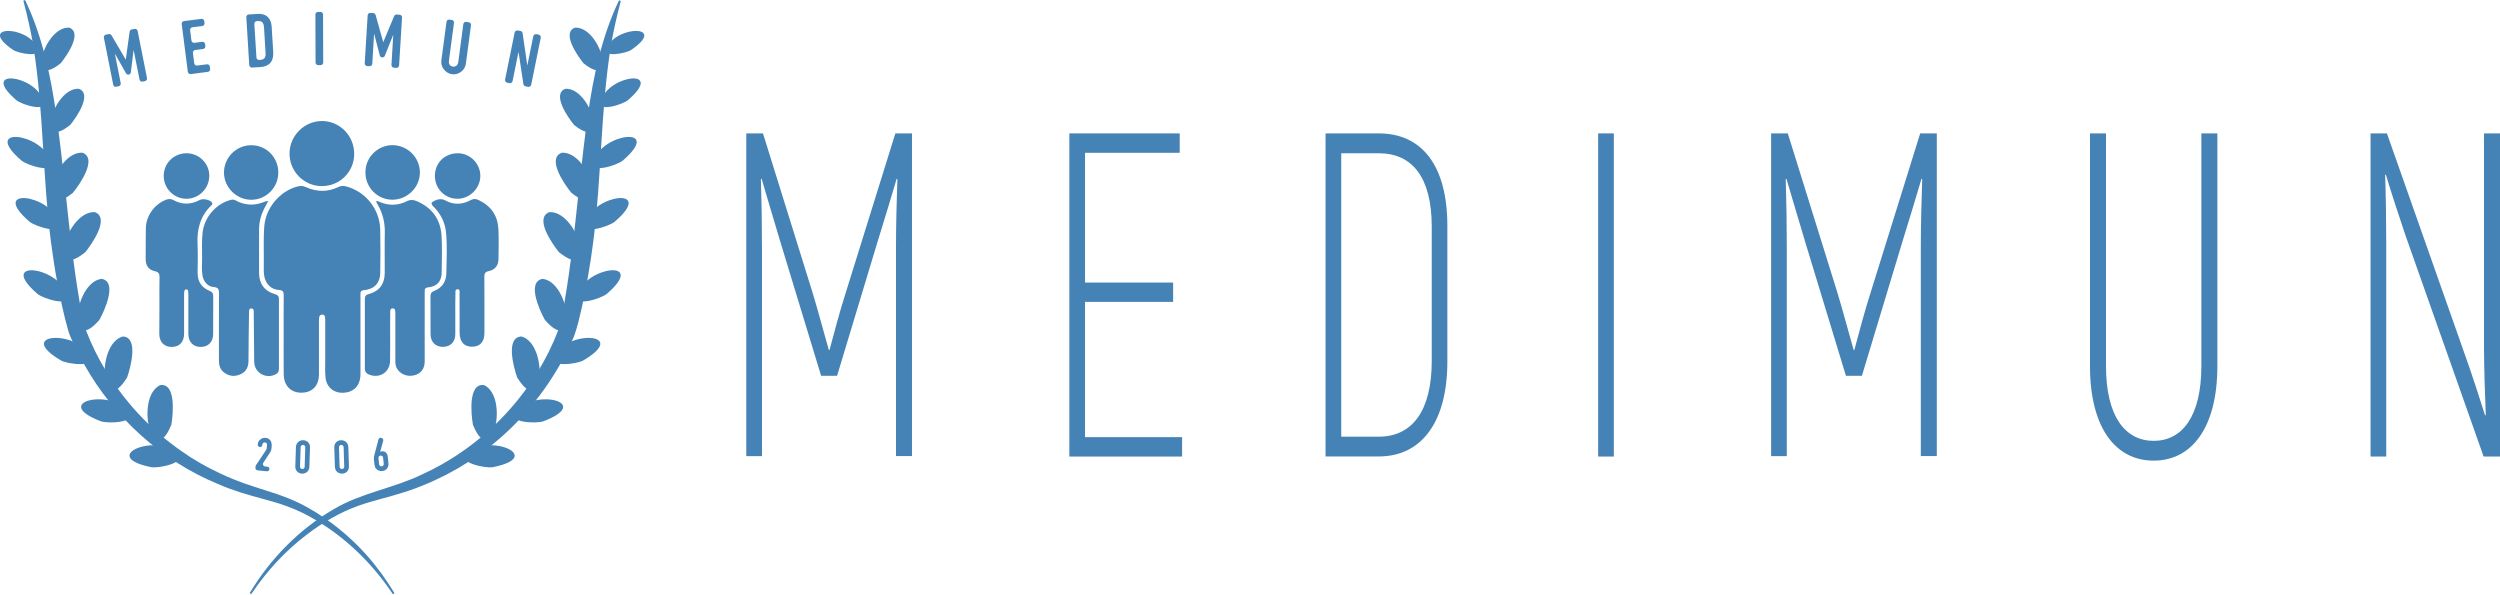
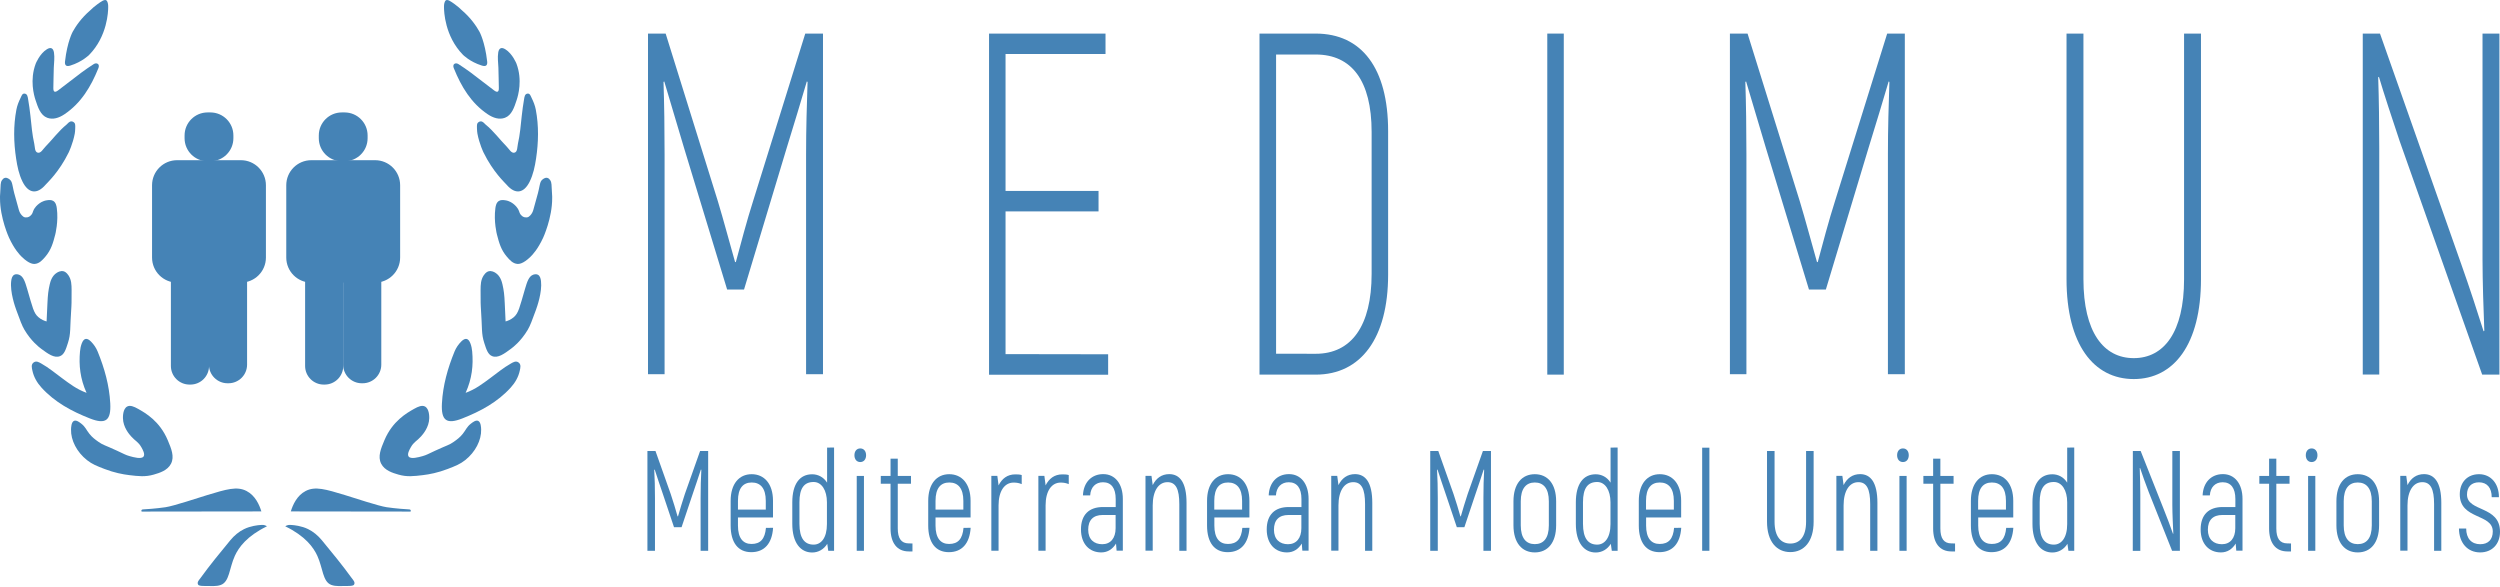
- <svg xmlns="http://www.w3.org/2000/svg" id="Layer_1" viewBox="0 0 3234.7 768.9">
+ <svg xmlns="http://www.w3.org/2000/svg" id="Layer_1" data-name="Layer 1" viewBox="0 0 6914.23 1620.94">
  <g>
    <g>
-       <path d="M146.5,109.7l-12.1-60.9c-.4-1.8,.8-3.6,2.7-4l3.6-.7c1.4-.3,2.9,.4,3.6,1.6l18.3,31.2h.2l4.9-35.9c.2-1.4,1.3-2.6,2.7-2.9l3.7-.7c1.8-.4,3.6,.8,4,2.7l12.1,60.9c.4,1.8-.8,3.6-2.7,4l-3,.6c-1.8,.4-3.6-.8-4-2.7l-7.5-37.8h-.2l-3.5,28.5c-.2,1.5-1.3,2.6-2.7,2.9h0c-1.4,.3-2.9-.4-3.6-1.7l-14.1-25h-.2l7.5,37.8c.4,1.8-.8,3.6-2.7,4l-3,.6c-1.8,.6-3.6-.6-4-2.5Z" style="fill:#4583b6;" />
-       <path d="M243,92.7l-7.9-61.6c-.2-1.9,1.1-3.6,3-3.8l22.4-2.9c1.9-.2,3.6,1.1,3.8,3l.3,2.5c.2,1.9-1.1,3.6-3,3.8l-12.6,1.6c-1.9,.2-3.2,1.9-3,3.8l1.7,13.3c.2,1.9,1.9,3.2,3.8,3l10.1-1.3c1.9-.2,3.6,1.1,3.8,3l.3,2.5c.2,1.9-1.1,3.6-3,3.8l-10.1,1.3c-1.9,.2-3.2,1.9-3,3.8l1.7,13.3c.2,1.9,1.9,3.2,3.8,3l12.6-1.6c1.9-.2,3.6,1.1,3.8,3l.4,3c.2,1.9-1.1,3.6-3,3.8l-22.4,2.9c-1.6,0-3.3-1.3-3.5-3.2Z" style="fill:#4583b6;" />
-       <path d="M322.5,84.3l-3.8-62c-.1-1.9,1.3-3.5,3.2-3.6l11.2-.7c5.7-.4,10.1,.9,13.2,3.8s4.9,7.2,5.2,12.9l2,32.2c.4,6.4-.9,11.3-3.8,14.5-2.9,3.3-7.3,5.1-13.2,5.4l-10.3,.6c-1.9,.2-3.6-1.3-3.7-3.1Zm6.6-53.4l2.7,43.5c.1,1.9,1.7,3.3,3.6,3.2l1.1-.1c2.8-.2,4.7-1,5.8-2.4,1.1-1.5,1.5-3.7,1.3-6.6l-2-33.2c-.2-2.7-.8-4.8-2-6.2s-3.2-2-6.1-1.9l-1.1,.1c-2,.1-3.4,1.7-3.3,3.6Z" style="fill:#4583b6;" />
-       <path d="M408.3,80.9l-.2-62.1c0-1.9,1.5-3.4,3.4-3.4h3.1c1.9,0,3.4,1.5,3.4,3.4l.2,62.1c0,1.9-1.5,3.4-3.4,3.4h-3.1c-1.9,0-3.4-1.5-3.4-3.4Z" style="fill:#4583b6;" />
-       <path d="M471.9,81.9l3.8-62c.1-1.9,1.7-3.3,3.6-3.2l3.6,.2c1.4,.1,2.7,1.1,3.1,2.5l9.8,34.9h.2l13.9-33.4c.6-1.3,1.9-2.2,3.4-2.1l3.7,.2c1.9,.1,3.3,1.7,3.2,3.6l-3.8,62c-.1,1.9-1.7,3.3-3.6,3.2l-3.1-.2c-1.9-.1-3.3-1.7-3.2-3.6l2.3-38.5h-.2l-10.7,26.7c-.5,1.4-1.9,2.2-3.4,2.1h0c-1.5-.1-2.7-1.1-3.1-2.5l-7.2-27.8h-.2l-2.3,38.5c-.1,1.9-1.7,3.3-3.6,3.2l-3.1-.2c-1.8-.1-3.2-1.8-3.1-3.6Z" style="fill:#4583b6;" />
-       <path d="M606.5,28.8c1.9,.2,3.2,2,2.9,3.8l-6.6,49.6c-.3,2.2-1,4.3-2,6-1.1,1.8-2.4,3.3-4.1,4.6s-3.5,2.2-5.6,2.8-4.1,.7-6.3,.4-4.2-1-5.9-2.1c-1.8-1.1-3.3-2.5-4.6-4.1-1.3-1.7-2.2-3.5-2.8-5.5s-.7-4.1-.4-6.4l6.6-49.6c.2-1.9,2-3.2,3.8-2.9l3,.4c1.9,.2,3.2,2,2.9,3.8l-6.5,48.7c-.3,2.4,0,4.3,1,5.6s2.4,2.1,4.1,2.3,3.2-.2,4.6-1.2c1.3-1,2.1-2.7,2.4-5.1l6.5-48.7c.2-1.9,2-3.2,3.8-2.9l3.2,.5Z" style="fill:#4583b6;" />
-       <path d="M653.5,103l12.4-60.9c.4-1.8,2.2-3,4-2.7l3.6,.7c1.4,.3,2.5,1.4,2.7,2.9l6,41.3h.2l7.6-37.4c.4-1.8,2.2-3,4-2.7l3,.6c1.8,.4,3,2.2,2.7,4l-12.4,60.9c-.4,1.8-2.2,3-4,2.7l-3.4-.7c-1.4-.3-2.5-1.4-2.7-2.8l-6.2-41.3h-.2l-7.6,37.3c-.4,1.8-2.2,3-4,2.7l-3-.6c-1.9-.4-3-2.2-2.7-4Z" style="fill:#4583b6;" />
+       <path d="M240.45,1272.43c-27.75-21.99-44.83-54.79-43.99-84.58,.15-5.31,.59-20.73,8.52-23.98,6.52-2.67,15.1,4.1,20.19,8.11,11.27,8.88,13.12,16.64,22.24,28.02,7.94,9.9,15.7,15.44,24.37,21.64,13.25,9.47,17.37,8.93,51.62,24.77,20.62,9.53,23.99,11.98,35.14,15.11,11.29,3.17,32.68,9.19,38.56,.97,4.64-6.49-2.44-19.03-6.02-25.38-8.72-15.45-16.59-16.88-28.52-30.3-4.81-5.41-22.11-24.87-22.54-50.33-.06-3.79-.44-25.94,11.99-32.29,7.97-4.07,18.13-.07,29.95,6.6,20.53,11.59,59.69,33.7,82.05,86.81,9.78,23.23,19.03,45.19,8.93,64.9-9.72,18.98-32.07,25.51-47.53,30.03-23.43,6.85-42.39,4.58-68.01,1.51-17.63-2.11-41.46-6.63-68.36-17.01-21.49-8.3-34.22-13.21-48.6-24.6Z" style="fill: #4583b6;" />
+       <path d="M197.5,846.88c-4.53,64.63-1.06,74.75-9.69,101.79-6.1,19.09-10.41,31.72-21.76,36.3-15.91,6.42-33.54-6.63-52.17-20.41-6.61-4.89-27.81-21.37-46.3-52.52-6.75-11.38-12.01-25.8-22.54-54.65-2.97-8.14-17.73-49.43-14.09-80.09,.83-6.98,2.7-14.18,8.29-17.27,5.52-3.06,12.14-.72,13.69-.12,11.75,4.55,16.42,19.36,22.28,39.32,15.27,52.07,17.68,66.04,30.58,77.57,8.26,7.38,17.32,10.65,23.08,12.22,1.14-24.15,1.91-41.32,2.28-49.52,1.09-24.47,2.52-36.21,6.32-52.76,1.6-6.94,5.74-23.89,19.82-32.43,2.68-1.63,10.3-6.25,18.77-3.95,1.94,.52,7.56,2.4,13.45,11.41,7.99,12.21,8.4,25.19,8.52,40.35,.26,33.41-.53,44.78-.53,44.78Z" style="fill: #4583b6;" />
+       <path d="M239.41,1086.5c-17.69-39.08-21.65-76.24-18.16-114.41,.68-7.44,2.16-15.06,4.78-22.03,5.74-15.28,14.37-16.85,25.88-5.16,7.81,7.93,14.03,17.19,18.22,27.44,18.8,45.98,32.18,93.41,34.82,143.25,2.53,47.61-12.66,58.92-56.44,41.68-50.08-19.72-97.09-44.78-133.89-85.44-12.24-13.52-21.32-29.12-25.08-47.15-1.61-7.71-4.26-16.89,3.87-22.48,7.28-5.01,14.66-.25,21.14,3.4,20.32,11.43,38.2,26.38,56.89,40.17,20.34,15.02,40.37,30.65,67.96,40.72Z" style="fill: #4583b6;" />
+       <path d="M206.82,369.33c-5.41,28.99-17.05,52.65-17.05,52.65-26.56,53.97-58.01,82.29-63.82,89.02-23.73,27.47-47.53,24.05-63.75-8.77-9.85-19.94-14.3-41.73-17.6-63.59-6.82-45.1-7.8-90.22,.71-135.28,2.18-11.55,6.49-22.29,11.67-32.71,2.51-5.05,4.29-12.53,11.14-11.79,7.59,.82,8.52,8.88,9.54,14.9,2.62,15.45,4.87,31,6.51,46.58,2.75,26,4.89,52.08,10.67,77.64,1.98,8.75,.69,22.04,9.5,24.26,8.61,2.17,14.61-9.74,20.98-16.23,19.93-20.3,36.74-43.64,58.98-61.66,2.47-2,7.19-9.02,13.67-8.67,4.61,.25,7.68,3.87,7.89,4.13,1.78,2.17,2.65,5,2.17,15.54-.3,6.56-.45,9.83-1.23,13.97Z" style="fill: #4583b6;" />
+       <path d="M.03,548.31c.02-4.38-.28-3.84,.62-16.1,1.48-20.23,.09-27.22,5.08-34.16,1.38-1.92,3.84-5.25,7.97-6.17,6.08-1.36,11.76,3.45,13.64,5.04,8.13,6.89,5.7,16.53,15.05,48.12,3.45,11.67,6.49,23.47,9.71,35.22,1.61,5.86,4.28,11.02,8.29,15.22,.05,.05,.11,.12,.19,.2,2.09,2.15,4.19,3.68,5.04,4.21,2.74,1.67,7.1,1.79,10.42,1.08,5.92-1.26,9.37-5.32,10.78-7.02,3.08-3.73,3.64-6.83,5.03-10.43,4.12-10.67,12.21-17.11,15.36-19.62,2.69-2.14,10.63-8.31,22.45-9.96,5.46-.76,12.18-1.7,17.86,1.9,7.07,4.49,8.75,13.63,9.59,19.83,5,36.9-4.22,72.6-4.22,72.6-5.97,23.12-11.25,42.7-27.65,61.84-7.82,9.13-16.49,18.96-29.31,19.84-3.1,.21-14.98,.54-35.47-19.35-6.51-6.31-20.79-21.36-35.61-53.48,0,0-25.02-54.24-24.81-108.81Z" style="fill: #4583b6;" />
+       <path d="M98.73,176.15s10.75-27.47,30.97-39.94c10.92-6.73,17.67-3.06,19.58,9.26,2.15,13.89,.08,27.79-.52,41.71-.79,18.55-.6,37.15-1.21,55.71-.38,11.69,4.18,13.86,13.08,7.15,21.78-16.42,43.2-33.33,65.03-49.69,10.66-7.99,21.82-15.35,32.96-22.67,3.39-2.23,7.91-3.7,11.56-1.2,4.73,3.23,3.38,8.49,1.67,12.72-20.4,50.31-47.51,95.99-93.75,126.93-15.11,10.11-31.81,15.44-47.39,9.63-18.71-6.97-25.76-28.56-32.64-49.63-4-12.26-16.24-54.65,.66-99.97Z" style="fill: #4583b6;" />
+       <path d="M299.2,21.3c-.09,9.34-1.77,78.68-52.61,130.46,0,0-18.87,19.22-51.92,29.53-4.08,1.27-9.2,2.3-12.3-.31-3.36-2.82-2.84-8.6-2.53-11.32,6.2-54.72,21.17-81.72,21.17-81.72,8.33-15.02,23.42-37.93,49.38-60.13,4.12-4.08,10.54-9.98,19.14-16.17,10.92-7.86,19.34-13.79,24.22-10.87,4.44,2.66,5.37,12.22,5.43,15.38,.02,1.18,.04,2.98,.02,5.16Z" style="fill: #4583b6;" />
+       <path d="M457.44,1402.85c22.72-3.25,90.77-26.07,114.98-33.4,53.93-16.32,82.85-25.24,109.32-11.56,24.29,12.55,35.64,38.45,41.14,56.55-110.4,.14-220.8,.28-331.2,.43-.46-1.07-1-2.79-.24-4.13,1.11-1.97,4.38-1.96,5.77-2.03,5.7-.28,12.7-.78,21.77-1.52,5.15-.43,11.7-1.04,19.28-1.9,0,0,9.72-1.1,19.19-2.45Z" style="fill: #4583b6;" />
+       <path d="M806.54,1451.97s.61,.04,1.2,.08c5.47,.39,26.09,2.27,44.35,11.27,14.32,7.06,27.05,17.42,38.43,31.25,28.03,34.06,56.08,68.05,81.92,103.81,3.64,5.03,9.69,10.84,7.53,16.86-.57,1.6-1.57,2.76-1.99,3.02-3.85,2.41-12.4,2.34-15.3,2.34-19.85,0-33.41,1.75-46.06-2.78-24.42-8.74-23.27-46.12-38.93-80.48-10.73-23.55-33.59-54.96-88.65-81.67,.31-.31,.66-.56,1.04-.82,0,0,.61-.43,1.29-.81,2.96-1.63,7.13-2.13,7.13-2.13,2.39-.29,4.37-.17,8.04,.05Z" style="fill: #4583b6;" />
+       <path d="M1286.73,1272.43c27.75-21.99,44.83-54.79,43.99-84.58-.15-5.31-.59-20.73-8.52-23.98-6.52-2.67-15.1,4.1-20.19,8.11-11.27,8.88-13.12,16.64-22.24,28.02-7.94,9.9-15.7,15.44-24.37,21.64-13.25,9.47-17.37,8.93-51.62,24.77-20.62,9.53-23.99,11.98-35.14,15.11-11.29,3.17-32.68,9.19-38.56,.97-4.64-6.49,2.44-19.03,6.02-25.38,8.72-15.45,16.59-16.88,28.52-30.3,4.81-5.41,22.11-24.87,22.54-50.33,.06-3.79,.44-25.94-11.99-32.29-7.97-4.07-18.13-.07-29.95,6.6-20.53,11.59-59.69,33.7-82.05,86.81-9.78,23.23-19.03,45.19-8.93,64.9,9.72,18.98,32.07,25.51,47.53,30.03,23.43,6.85,42.39,4.58,68.01,1.51,17.63-2.11,41.46-6.63,68.36-17.01,21.49-8.3,34.22-13.21,48.6-24.6Z" style="fill: #4583b6;" />
+       <path d="M1329.68,846.88c4.53,64.63,1.06,74.75,9.69,101.79,6.1,19.09,10.41,31.72,21.76,36.3,15.91,6.42,33.54-6.63,52.17-20.41,6.61-4.89,27.81-21.37,46.3-52.52,6.75-11.38,12.01-25.8,22.54-54.65,2.97-8.14,17.73-49.43,14.09-80.09-.83-6.98-2.7-14.18-8.29-17.27-5.52-3.06-12.14-.72-13.69-.12-11.75,4.55-16.42,19.36-22.28,39.32-15.27,52.07-17.68,66.04-30.58,77.57-8.26,7.38-17.32,10.65-23.08,12.22-1.14-24.15-1.91-41.32-2.28-49.52-1.09-24.47-2.52-36.21-6.32-52.76-1.6-6.94-5.74-23.89-19.82-32.43-2.68-1.63-10.3-6.25-18.77-3.95-1.94,.52-7.56,2.4-13.45,11.41-7.99,12.21-8.4,25.19-8.52,40.35-.26,33.41,.53,44.78,.53,44.78Z" style="fill: #4583b6;" />
+       <path d="M1287.77,1086.5c17.69-39.08,21.65-76.24,18.16-114.41-.68-7.44-2.16-15.06-4.78-22.03-5.74-15.28-14.37-16.85-25.88-5.16-7.81,7.93-14.03,17.19-18.22,27.44-18.8,45.98-32.18,93.41-34.82,143.25-2.53,47.61,12.66,58.92,56.44,41.68,50.08-19.72,97.09-44.78,133.89-85.44,12.24-13.52,21.32-29.12,25.08-47.15,1.61-7.71,4.26-16.89-3.87-22.48-7.28-5.01-14.66-.25-21.14,3.4-20.32,11.43-38.2,26.38-56.89,40.17-20.34,15.02-40.37,30.65-67.96,40.72Z" style="fill: #4583b6;" />
+       <path d="M1320.36,369.33c5.41,28.99,17.05,52.65,17.05,52.65,26.56,53.97,58.01,82.29,63.82,89.02,23.73,27.47,47.53,24.05,63.75-8.77,9.85-19.94,14.3-41.73,17.6-63.59,6.82-45.1,7.8-90.22-.71-135.28-2.18-11.55-6.49-22.29-11.67-32.71-2.51-5.05-4.29-12.53-11.14-11.79-7.59,.82-8.52,8.88-9.54,14.9-2.62,15.45-4.87,31-6.51,46.58-2.75,26-4.89,52.08-10.67,77.64-1.98,8.75-.69,22.04-9.5,24.26-8.61,2.17-14.61-9.74-20.98-16.23-19.93-20.3-36.74-43.64-58.98-61.66-2.47-2-7.19-9.02-13.67-8.67-4.61,.25-7.68,3.87-7.89,4.13-1.78,2.17-2.65,5-2.17,15.54,.3,6.56,.45,9.83,1.23,13.97Z" style="fill: #4583b6;" />
+       <path d="M1527.15,548.31c-.02-4.38,.28-3.84-.62-16.1-1.48-20.23-.09-27.22-5.08-34.16-1.38-1.92-3.84-5.25-7.97-6.17-6.08-1.36-11.76,3.45-13.64,5.04-8.13,6.89-5.7,16.53-15.05,48.12-3.45,11.67-6.49,23.47-9.71,35.22-1.61,5.86-4.28,11.02-8.29,15.22-.05,.05-.11,.12-.19,.2-2.09,2.15-4.19,3.68-5.04,4.21-2.74,1.67-7.1,1.79-10.42,1.08-5.92-1.26-9.37-5.32-10.78-7.02-3.08-3.73-3.64-6.83-5.03-10.43-4.12-10.67-12.21-17.11-15.36-19.62-2.69-2.14-10.63-8.31-22.45-9.96-5.46-.76-12.18-1.7-17.86,1.9-7.07,4.49-8.75,13.63-9.59,19.83-5,36.9,4.22,72.6,4.22,72.6,5.97,23.12,11.25,42.7,27.65,61.84,7.82,9.13,16.49,18.96,29.31,19.84,3.1,.21,14.98,.54,35.47-19.35,6.51-6.31,20.79-21.36,35.61-53.48,0,0,25.02-54.24,24.81-108.81Z" style="fill: #4583b6;" />
+       <path d="M1428.45,176.15s-10.75-27.47-30.97-39.94c-10.92-6.73-17.67-3.06-19.58,9.26-2.15,13.89-.08,27.79,.52,41.71,.79,18.55,.6,37.15,1.21,55.71,.38,11.69-4.18,13.86-13.08,7.15-21.78-16.42-43.2-33.33-65.03-49.69-10.66-7.99-21.82-15.35-32.96-22.67-3.39-2.23-7.91-3.7-11.56-1.2-4.73,3.23-3.38,8.49-1.67,12.72,20.4,50.31,47.51,95.99,93.75,126.93,15.11,10.11,31.81,15.44,47.39,9.63,18.71-6.97,25.76-28.56,32.64-49.63,4-12.26,16.24-54.65-.66-99.97Z" style="fill: #4583b6;" />
+       <path d="M1227.98,21.3c.09,9.34,1.77,78.68,52.61,130.46,0,0,18.87,19.22,51.92,29.53,4.08,1.27,9.2,2.3,12.3-.31,3.36-2.82,2.84-8.6,2.53-11.32-6.2-54.72-21.17-81.72-21.17-81.72-8.33-15.02-23.42-37.93-49.38-60.13-4.12-4.08-10.54-9.98-19.14-16.17-10.92-7.86-19.34-13.79-24.22-10.87-4.44,2.66-5.37,12.22-5.43,15.38-.02,1.18-.04,2.98-.02,5.16Z" style="fill: #4583b6;" />
+       <path d="M1069.74,1402.85c-22.72-3.25-90.77-26.07-114.98-33.4-53.93-16.32-82.85-25.24-109.32-11.56-24.29,12.55-35.64,38.45-41.14,56.55,110.4,.14,220.8,.28,331.2,.43,.46-1.07,1-2.79,.24-4.13-1.11-1.97-4.38-1.96-5.77-2.03-5.7-.28-12.7-.78-21.77-1.52-5.15-.43-11.7-1.04-19.28-1.9,0,0-9.72-1.1-19.19-2.45Z" style="fill: #4583b6;" />
+       <path d="M720.64,1451.97s-.61,.04-1.2,.08c-5.47,.39-26.09,2.27-44.35,11.27-14.32,7.06-27.05,17.42-38.43,31.25-28.03,34.06-56.08,68.05-81.92,103.81-3.64,5.03-9.69,10.84-7.53,16.86,.57,1.6,1.57,2.76,1.99,3.02,3.85,2.41,12.4,2.34,15.3,2.34,19.85,0,33.41,1.75,46.06-2.78,24.42-8.74,23.27-46.12,38.93-80.48,10.73-23.55,33.59-54.96,88.65-81.67-.31-.31-.66-.56-1.04-.82,0,0-.61-.43-1.29-.81-2.96-1.63-7.13-2.13-7.13-2.13-2.39-.29-4.37-.17-8.04,.05Z" style="fill: #4583b6;" />
    </g>
    <g>
-       <path d="M367,433.5c0-17.1-.1-34.3,.1-51.4,0-4.4-.9-6.6-6.1-6.9-9.8-.5-16.9-7.4-18.9-17-.9-4.4-.9-8.9-.8-13.4,.3-17.5-.7-35,.7-52.5,2-23.6,20.3-45.3,43.3-51.1,3.6-.9,6.7-.8,10.2,.8,14.3,6.5,28.6,6.7,42.8-.2,3.2-1.6,6.2-1.5,9.6-.6,25.3,6.7,43.5,29.5,44.1,56.1,.4,18.5,.2,37,0,55.5-.1,13.3-7.6,21.4-21,22.6-5.2,.5-4.6,3.7-4.6,6.9v98.7c0,1.9,.1,3.9-.1,5.8-.8,12.6-9.1,20.8-21.8,21.4-12.5,.6-22-7-23.3-19.6-.8-7.3-.4-14.8-.4-22.2v-50.3c0-1.8,0-3.5-.2-5.3-.2-2.2-1.2-3.8-3.6-3.8s-3.6,1.4-4,3.5c-.3,1.9-.3,3.9-.3,5.8v67.8c0,15-8.5,23.9-22.7,24-13.7,.1-22.8-9.2-22.9-23.9-.2-16.8-.1-33.8-.1-50.7Z" style="fill:#4583b6;" />
-       <path d="M347.2,260c-2.1,4-3.8,6.8-5.3,9.7-4.3,8.7-6.7,17.8-6.7,27.6,0,18.7-.1,37.4,0,56.1,.1,14,7.4,23.6,20.9,27.3,3.5,1,4.8,2.7,4.8,6.1-.1,30.2,0,60.4,0,90.6,0,3-1.1,5.1-3.8,6.7-12.6,7-28-1.6-28.2-16-.3-21.2-.4-42.4-.6-63.7,0-2.4,.3-5.2-3-5.3s-3.1,3-3.1,5.2c-.3,20.8-.6,41.7-.7,62.5,0,7.7-2.6,13.8-9.8,17.2-7.5,3.6-14.7,3.1-21.5-1.8-5.2-3.8-6.9-9.1-6.9-15.3,0-28.8-.1-57.7,.1-86.5,0-5.2-.2-8.6-7-9-7.3-.4-12.9-6.9-14.3-14.3-1.4-7.3-.7-14.8-.6-22.2,.1-11.5-.7-23,.7-34.4,2.4-19.4,16.8-36.3,35.4-41.6,2.3-.7,4.5-1,6.8,.2,12.8,7.2,25.9,7.3,39.3,1.4,.7-.2,1.5-.2,3.5-.5Z" style="fill:#4583b6;" />
-       <path d="M486.9,260.4c1.5-.8,2.6,.2,3.8,.7,12,5.2,24,5.1,35.6-.7,4.6-2.3,8.5-2,12.8-.2,20.3,8.6,31.2,24.1,32.3,46,.7,15.4,.3,30.8,.1,46.2-.1,11.6-6,18.3-17.5,19.4-4.8,.5-4.5,3.1-4.5,6.4v89.4c0,9.5-4.9,15.9-13.5,18-9.3,2.3-18.3-1.4-22.6-9.2-1.7-3-1.9-6.3-1.9-9.6v-62.6c-.1-2.4-.2-5.1-3.3-5.2-3.3-.1-3.3,2.8-3.3,5.1-.1,6-.1,12.1-.1,18.1,0,15,.2,30-.1,45-.3,14.5-13.9,23-27.3,17.4-3.4-1.4-5.3-3.6-5.3-7.5v-90.6c0-3.5,1.5-5.1,4.9-6,13.8-3.7,20.7-12.9,20.8-27.3,.1-17.3-.3-34.7,.1-52,.3-13.5-2.8-25.8-9.7-37.3-.5-.8-1-1.7-1.3-2.6-.3-.1-.1-.5,0-.9Z" style="fill:#4583b6;" />
-       <path d="M206.3,395.1c0-12.1-.2-24.2,.1-36.2,.1-4.7-1.1-6.9-6-8-7.9-1.6-11.9-7.2-11.9-15.1,0-13.4,0-26.9,.2-40.3,.2-16.2,11-31.1,26-37,3.5-1.4,6.5-1.4,9.9,.5,11.3,6.2,22.7,5.7,34-.3,4-2.1,12.7-.3,15.5,3.1,1.4,1.7,.5,2.8-.7,4-14.3,13.7-18.7,30.7-17.8,50,.6,12.4,.2,24.9,.1,37.4-.1,11.2,5.2,19,15.4,23.1,3.8,1.5,4.8,3.7,4.8,7.5-.1,16.2,0,32.3-.1,48.5-.1,10-6.2,16.4-15.7,16.6-9.8,.2-16.3-6.2-16.4-16.5-.1-16.7,0-33.5,0-50.2,0-1.8,0-3.5-.2-5.3-.1-1.2-.7-2.3-2.1-2.4-1.7-.2-2.6,.8-2.9,2.3-.3,1.7-.3,3.5-.3,5.2v49.7c0,10.7-5.9,17-15.6,17.2-10,.2-16.4-6.2-16.5-16.9,.1-12.4,.2-24.6,.2-36.9Z" style="fill:#4583b6;" />
-       <path d="M589.1,406.9c0,8.6,.1,17.1,0,25.7-.1,9.9-6.4,16.2-16,16.2s-15.9-6.3-16-16.2c-.1-16.4,0-32.7-.1-49.1,0-3.5,.9-5.6,4.6-7,10-3.9,15.6-11.6,15.9-22.4,.4-17.5,1.2-35-.3-52.5-1.2-13.6-6.9-25-16.5-34.5-3.4-3.4-3-5.2,1.2-7.2,4.9-2.3,9.3-3.3,14.8-.3,10.4,5.6,21.4,5.2,31.9-.5,3.7-2,6.8-2.1,10.4-.4,16.2,7.5,25,20.2,25.9,37.8,.6,12.8,.2,25.7,.1,38.5-.1,8.5-4.4,14.1-12.7,15.8-4.7,1-5.7,3.3-5.6,7.6,.2,24.1,.1,48.3,.1,72.4,0,11.6-5.7,17.8-16.1,17.8s-16-6.6-16-18.1c0-16.9,0-33.9-.1-50.8,0-2.1,.9-5.5-2.6-5.4-3.3,.1-2.7,3.3-2.7,5.5-.3,9.2-.2,18.2-.2,27.1Z" style="fill:#4583b6;" />
-       <path d="M458.3,199.1c0,23.3-18.7,41.8-42.1,41.7-23-.1-41.7-19.1-41.6-42.3,.1-22.7,18.9-41.7,41.6-41.9,23.2-.2,42.1,18.8,42.1,42.5Z" style="fill:#4583b6;" />
-       <path d="M472.8,222.9c0-19.3,15.7-35,34.9-35.1,19.4,0,35.5,15.8,35.6,35.2,.1,19.2-16,35.3-35.4,35.4-19.5,.1-35.2-15.8-35.1-35.5Z" style="fill:#4583b6;" />
-       <path d="M360.1,223.3c0,19.3-15.6,35-34.7,35.2-19.4,.1-35.5-15.9-35.6-35.2,0-19.5,15.9-35.4,35.3-35.4s35,15.5,35,35.4Z" style="fill:#4583b6;" />
-       <path d="M241.7,198.3c15.9,.1,29.1,13.2,29.1,28.9,0,16.7-13.5,30.2-30,30-16-.2-29.1-13.6-29-29.7,.2-16.5,13.2-29.3,29.9-29.2Z" style="fill:#4583b6;" />
-       <path d="M562.7,227.4c.1-16.8,12.8-29.2,29.8-29.1,16,.1,29.2,13.6,29,29.6-.2,15.9-13.8,29.3-29.6,29.3-16.4,0-29.3-13.2-29.2-29.8Z" style="fill:#4583b6;" />
+       <rect x="420.53" y="443.04" width="314.93" height="338.53" rx="69.27" ry="69.27" style="fill: #4583b6;" />
+       <g>
+         <rect x="577.83" y="721.47" width="105.52" height="338.53" rx="51.52" ry="51.52" style="fill: #4583b6;" />
+         <rect x="472.64" y="725.09" width="105.52" height="338.53" rx="51.52" ry="51.52" style="fill: #4583b6;" />
+       </g>
+       <rect x="510.49" y="310.93" width="135" height="135" rx="63.67" ry="63.67" style="fill: #4583b6;" />
    </g>
    <g>
-       <path d="M330.5,605.2l.2-1.9c0-.5,.2-1,.5-1.4l12.6-18.9c.7-1,1.1-1.8,1.2-2.6,.2-.8,.3-1.7,.4-2.9,.1-.5,.1-1.1,.1-1.6,0-.6,0-1.1-.2-1.6s-.4-.9-.8-1.2-.9-.5-1.7-.6c-.9-.1-1.7,.1-2.3,.6s-.9,1.2-1,2.2v.4c-.2,1.7-1.7,2.9-3.3,2.7h0c-1.7-.2-2.9-1.7-2.7-3.3v-.3c.1-1.3,.5-2.4,1.1-3.5s1.3-2,2.3-2.7c.9-.8,1.9-1.3,3.1-1.7s2.4-.5,3.6-.4c1.6,.2,2.9,.6,4,1.3s1.9,1.6,2.6,2.6c.6,1.1,1,2.2,1.2,3.6,.2,1.3,.2,2.7,.1,4.1-.1,1-.2,1.9-.3,2.6s-.3,1.3-.4,2c-.2,.6-.4,1.2-.8,1.8-.3,.6-.8,1.3-1.4,2.2l-7.9,12.1c-1.3,1.9,0,4.5,2.3,4.7l2.9,.3c1.7,.2,2.9,1.7,2.7,3.3h0c-.2,1.7-1.7,2.9-3.3,2.7l-12-1.2c-1.8-.2-3-1.7-2.8-3.4Z" style="fill:#4583b6;" />
-       <path d="M382.9,578.4c0-1.4,.3-2.7,.9-3.8,.5-1.1,1.2-2,2.1-2.8s1.9-1.3,3-1.7,2.3-.6,3.5-.5c1.2,0,2.3,.3,3.4,.7,1.1,.5,2,1.1,2.8,1.9s1.4,1.8,1.9,2.9,.7,2.4,.6,3.9l-.8,25c0,1.4-.3,2.7-.9,3.8-.5,1.1-1.2,2-2.1,2.8s-1.9,1.3-3,1.7-2.3,.6-3.5,.5c-1.2,0-2.3-.3-3.4-.7-1.1-.5-2-1.1-2.8-1.9s-1.4-1.8-1.9-2.9-.7-2.4-.6-3.9l.8-25Zm5.3,25.3c0,.9,.2,1.6,.8,2.2,.5,.6,1.2,.9,2.1,.9s1.6-.2,2.2-.8,.9-1.3,.9-2.2l.8-25c0-.9-.2-1.6-.8-2.2-.5-.6-1.2-.9-2.1-.9s-1.6,.2-2.2,.8-.9,1.3-.9,2.2l-.8,25Z" style="fill:#4583b6;" />
-       <path d="M432.5,579c0-1.4,.2-2.7,.6-3.9,.5-1.1,1.1-2.1,1.9-2.9,.8-.8,1.8-1.5,2.8-1.9,1.1-.5,2.2-.7,3.4-.7s2.3,.1,3.5,.5c1.1,.4,2.1,1,3,1.7,.9,.8,1.6,1.7,2.1,2.8s.8,2.4,.9,3.8l.8,25c0,1.4-.2,2.7-.6,3.9-.5,1.1-1.1,2.1-1.9,2.9-.8,.8-1.8,1.5-2.8,1.9-1.1,.5-2.2,.7-3.4,.7s-2.4-.1-3.5-.5-2.1-1-3-1.7c-.9-.8-1.6-1.7-2.1-2.8s-.8-2.4-.9-3.8l-.8-25Zm6.9,24.8c0,.9,.3,1.6,.9,2.2,.6,.6,1.3,.8,2.2,.8s1.6-.3,2.1-.9,.8-1.3,.8-2.2l-.8-25c0-.9-.3-1.6-.9-2.2-.6-.6-1.3-.8-2.2-.8s-1.6,.3-2.1,.9-.8,1.3-.8,2.2l.8,25Z" style="fill:#4583b6;" />
-       <path d="M492.6,566.5c2.1-.2,3.8,1.8,3.2,3.9l-3.9,14.2,.1,.1c.2-.2,.5-.3,.9-.5,.4-.1,.9-.2,1.6-.3,1.1-.1,2.1,.1,3.1,.5s1.7,1,2.3,1.8c.3,.4,.6,.8,.8,1.2,.2,.4,.4,.9,.6,1.6q0,.1,.1,.2c.1,.7,.3,1.6,.4,2.6,.1,1.1,.3,2.5,.5,4.1,.1,1.4,.2,2.5,.3,3.4,0,.8,.1,1.5,0,2.1v.3c-.1,.6-.1,1.1-.3,1.5-.1,.5-.3,.9-.5,1.4-.7,1.4-1.6,2.5-2.9,3.4-1.3,.8-2.7,1.4-4.4,1.5-1.7,.2-3.2-.1-4.6-.7-1.4-.6-2.5-1.5-3.5-2.7-.4-.4-.7-.9-.9-1.3s-.4-.9-.5-1.6c-.2-.6-.3-1.3-.5-2.2-.1-.9-.3-2-.4-3.4-.1-1.3-.2-2.4-.3-3.3,0-.9-.1-1.6,0-2.3,0-.6,.1-1.2,.2-1.7s.2-1.1,.4-1.6l5.3-20.1c.3-1.2,1.4-2.1,2.6-2.3l.3,.2Zm3.1,25.7c-.1-.9-.5-1.6-1.1-2.1-.7-.5-1.4-.7-2.2-.6s-1.5,.4-2,1-.8,1.4-.7,2.3l.8,7.9c.1,.9,.5,1.6,1.1,2.1,.7,.5,1.4,.7,2.2,.6s1.5-.4,2-1,.8-1.4,.7-2.3l-.8-7.9Z" style="fill:#4583b6;" />
+       <rect x="791.72" y="443.04" width="314.93" height="338.53" rx="69.27" ry="69.27" style="fill: #4583b6;" />
+       <g>
+         <rect x="949.03" y="721.47" width="105.52" height="338.53" rx="51.52" ry="51.52" style="fill: #4583b6;" />
+         <rect x="843.83" y="725.09" width="105.52" height="338.53" rx="51.52" ry="51.52" style="fill: #4583b6;" />
+       </g>
+       <rect x="881.69" y="310.93" width="135" height="135" rx="63.67" ry="63.67" style="fill: #4583b6;" />
    </g>
-     <path d="M508.4,768.9c-28.2-42.3-66-78.3-110.9-102.2-17.9-9.6-36.9-15.8-56.5-21-19.9-5.3-40.1-11.1-59.1-19.5-72.9-30.1-134.4-85.9-172.9-154.6l-3.9-6.9-3.6-7.1c-3.6-6.8-7.4-15.3-10.6-22.4-1-2.3-1.9-5.2-2.6-7.5-5.9-20.4-10-40.5-14-61.2-3.3-17.6-6.1-36-8.4-53.7-10.8-83.4-9.4-169.1-22.6-252.1-3.2-20-7.9-39.9-13.1-59.8l2.3-.9c22.3,46.8,33.3,98.3,40.4,149.4,8.7,60.2,13.6,122.6,21.5,182.8,.9,6.8,2.1,15.9,3,22.6,3.5,23.4,7,47.4,12.9,70.1,.2,.6,.4,1.4,.7,1.9,1.8,4.5,4.1,10.3,6,14.6,1.6,3.4,4.7,10.1,6.3,13.5,3.3,6.2,7,13.8,10.7,19.7,25.1,43.2,59.9,80.7,100.9,109.2,4.2,2.8,8.3,5.6,12.5,8.4l12.9,7.7c3.9,2.4,9.2,4.9,13.3,7.1,13.3,6.9,27.3,13,41.5,18.1,19.2,7,39.3,12,58.4,19.8,16.9,6.8,33,15.9,47.9,26.4,19.1,13.3,36.8,28.9,52.3,46.2,13.8,15.4,26,32.2,36.6,49.8,.2,.2-1.9,1.6-1.9,1.6h0Z" style="fill:#4583b6;" />
-     <path d="M195.4,604.4c-67.9-13.8,6.3-44.2,33.4-18,15.7,11.7-23.7,20.1-33.4,18Z" style="fill:#4583b6;" />
-     <path d="M221.7,549.5c-24.4,60.5-47.5-35.4-14.5-51.2,20.7-3.1,16.9,37.2,14.5,51.2Z" style="fill:#4583b6;" />
-     <path d="M130,544.9c-64.6-24.9,13.5-42.5,35.9-12.3,13.6,14.2-26.7,16-35.9,12.3Z" style="fill:#4583b6;" />
-     <path d="M164.5,488.3c-34.1,55.6-41-42.7-5.8-52.9,20.9,.4,10.5,39.5,5.8,52.9Z" style="fill:#4583b6;" />
-     <path d="M78.6,466.2c-59.6-35.2,20.3-39.7,37.4-6.2,11.1,16.2-29,11.4-37.4,6.2Z" style="fill:#4583b6;" />
-     <path d="M128.6,413.9c-42.8,49.2-33.4-48.9,3-53.1,20.6,3.8,3.9,40.7-3,53.1Z" style="fill:#4583b6;" />
-     <path d="M48.2,380c-52.4-45.3,27.1-35.4,37.9,.6,8,17.9-30.5,6-37.9-.6Z" style="fill:#4583b6;" />
-     <path d="M110.4,326.3c-50.9,40.8-24.1-54.1,12.4-51.8,19.6,7.4-3.5,40.7-12.4,51.8Z" style="fill:#4583b6;" />
-     <path d="M37.9,286.6c-52.4-45.3,27.1-35.5,37.9,.6,8,18-30.5,6-37.9-.6Z" style="fill:#4583b6;" />
-     <path d="M94.4,249.4c-50.9,40.8-24.1-54.1,12.4-51.8,19.6,7.5-3.4,40.7-12.4,51.8Z" style="fill:#4583b6;" />
-     <path d="M27.5,207.5c-52.4-45.3,27.1-35.5,37.9,.6,8,17.9-30.5,6-37.9-.6Z" style="fill:#4583b6;" />
-     <path d="M90.9,161.6c-46,36.8-21.8-48.8,11.2-46.7,17.7,6.7-3.1,36.8-11.2,46.7Z" style="fill:#4583b6;" />
-     <path d="M20.9,129.4c-48.3-41.7,25-32.7,34.9,.6,7.4,16.4-28.1,5.4-34.9-.6Z" style="fill:#4583b6;" />
-     <path d="M78.6,81.8c-45.3,36.3-21.5-48.1,11-46,17.5,6.5-3,36.1-11,46Z" style="fill:#4583b6;" />
-     <path d="M16.8,64.5c-47.4-32.5,19-31.8,31.3-3,8.3,14-24.6,7.7-31.3,3Z" style="fill:#4583b6;" />
-     <path d="M323,767.5c26.5-44.3,63.9-82.6,108.7-108.6,35.6-21.3,77.6-27.1,114.5-45.1,63.7-29,118-78.5,153.2-139,3.7-5.9,7.4-13.5,10.7-19.7,1.6-3.3,4.8-10.2,6.3-13.5,1.9-4.4,4.1-10.2,6-14.6l.2-.4,.1-.2v-.1l.4-1v-.1c6-22.7,9.4-46.7,12.9-70,.9-6.7,2.2-15.9,3-22.6,7.9-60.3,12.9-122.7,21.5-182.8,7.1-50.9,18-102,40-148.5,.3-.6,1.1-.9,1.7-.7h0c.6,.2,1,.9,.8,1.6-5.1,19.5-9.6,38.9-12.8,58.6-13.2,83-11.8,168.8-22.6,252.1-2,15.2-4.3,31-7,46-2.3,12.7-4.8,25.6-7.6,38.2-2.9,12.4-5.7,25.4-10.1,37.6v.1c-2.2,4.8-4.9,11-7.2,15.7-1.8,3.5-5.4,10.6-7.2,14.1-23.8,43.9-56.3,83.3-95.7,114-6.8,5.5-15.1,11.2-22.3,16.2-5.5,3.4-11.1,7-16.7,10.4l-13.8,7.6c-4.1,2.4-9.8,4.8-14.1,7-1.7,.7-5.3,2.7-7.1,3.4-11.9,5.1-24.2,10.1-36.6,13.9-19.6,6.3-39.6,10.5-58.8,17.4-11.7,4.2-23.3,9.6-34.2,15.8-10.9,6.2-21.6,13.3-31.6,20.9-28.1,21.2-52.1,47.3-71.8,76.5-.4,.6-1.3,.8-1.9,.4-.4-.3-.9-.6-.9-.6h0Z" style="fill:#4583b6;" />
-     <path d="M638.1,604.4c67.9-13.8-6.3-44.2-33.4-18-15.7,11.7,23.8,20.1,33.4,18Z" style="fill:#4583b6;" />
-     <path d="M611.9,549.5c24.4,60.5,47.5-35.4,14.5-51.2-20.8-3.1-16.9,37.2-14.5,51.2Z" style="fill:#4583b6;" />
-     <path d="M703.6,544.9c64.6-24.9-13.5-42.5-35.9-12.3-13.6,14.2,26.7,16,35.9,12.3Z" style="fill:#4583b6;" />
-     <path d="M669.1,488.3c34.1,55.6,41-42.7,5.8-52.9-21,.4-10.5,39.5-5.8,52.9Z" style="fill:#4583b6;" />
-     <path d="M755,466.2c59.6-35.2-20.3-39.7-37.4-6.2-11.1,16.2,29,11.4,37.4,6.2Z" style="fill:#4583b6;" />
-     <path d="M705,413.9c42.8,49.2,33.4-48.9-3-53.1-20.7,3.8-3.9,40.7,3,53.1Z" style="fill:#4583b6;" />
-     <path d="M785.4,380c52.4-45.3-27.1-35.5-37.9,.6-8,17.9,30.5,6,37.9-.6Z" style="fill:#4583b6;" />
-     <path d="M723.2,326.3c50.9,40.8,24.1-54.1-12.4-51.8-19.7,7.4,3.4,40.7,12.4,51.8Z" style="fill:#4583b6;" />
-     <path d="M795.7,286.6c52.4-45.3-27.1-35.5-37.9,.6-8.1,18,30.5,6,37.9-.6Z" style="fill:#4583b6;" />
-     <path d="M739.2,249.4c50.9,40.8,24.1-54.1-12.4-51.8-19.7,7.5,3.4,40.7,12.4,51.8Z" style="fill:#4583b6;" />
-     <path d="M806.1,207.5c52.4-45.3-27.1-35.5-37.9,.6-8,17.9,30.5,6,37.9-.6Z" style="fill:#4583b6;" />
-     <path d="M742.7,161.6c46,36.8,21.8-48.8-11.2-46.7-17.7,6.7,3.1,36.8,11.2,46.7Z" style="fill:#4583b6;" />
-     <path d="M812.7,129.4c48.3-41.7-25-32.7-34.9,.6-7.4,16.4,28.1,5.4,34.9-.6Z" style="fill:#4583b6;" />
-     <path d="M754.9,81.8c45.3,36.3,21.5-48.1-11-46-17.5,6.5,3.1,36.1,11,46Z" style="fill:#4583b6;" />
-     <path d="M816.8,64.5c47.4-32.5-19-31.8-31.3-3-8.3,14,24.6,7.7,31.3,3Z" style="fill:#4583b6;" />
  </g>
  <g>
-     <path d="M1180,172.6v417.5h-20.7V320.8c0-32.3,.9-60.9,1.8-89l-.9-.6c-6.8,23.3-15.8,52.6-24.8,81.8l-52.3,173.2h-20.7l-52.7-173.2c-8.6-29.3-17.6-58.5-24.3-81.8l-.9,.6c.9,28.1,1.4,56.7,1.4,89v269.4h-20.3V172.6h21.6l64,205.5c6.8,22.1,15.3,54.4,21.2,74.7h.9c5.4-20.3,14-52.6,21.2-74.7l64-205.5h21.5Z" style="fill:#4583b6;" />
-     <path d="M1529.5,565.6v25.1h-145.9V172.6h142.8v25.1h-122.5v167.9h114v25h-114v175h125.6Z" style="fill:#4583b6;" />
-     <path d="M1715.1,172.6h68.9c56.3,0,88.7,42.4,88.7,119.4v176.2c0,77.6-33.3,122.4-88.7,122.4h-68.9V172.6h0Zm68.9,392.4c43.7,0,68.5-34,68.5-97.9v-173.8c0-63.3-24.8-95-68.5-95h-48.6v366.7h48.6Z" style="fill:#4583b6;" />
-     <path d="M2067.8,172.6h20.3v418.1h-20.3V172.6Z" style="fill:#4583b6;" />
-     <path d="M2506,172.6v417.5h-20.7V320.8c0-32.3,.9-60.9,1.8-89l-.9-.6c-6.8,23.3-15.8,52.6-24.8,81.8l-52.3,173.2h-20.7l-52.7-173.2c-8.6-29.3-17.6-58.5-24.3-81.8l-.9,.6c.9,28.1,1.4,56.7,1.4,89v269.4h-20.3V172.6h21.6l64,205.5c6.8,22.1,15.3,54.4,21.2,74.7h.9c5.4-20.3,14-52.6,21.2-74.7l64-205.5h21.5Z" style="fill:#4583b6;" />
-     <path d="M2704.2,473.7V172.6h20.7V473.6c0,65.1,24.8,96.8,61.7,96.8s61.7-31.7,61.7-96.8V172.6h20.7V473.6c0,80-33.3,122.4-82.4,122.4-49.1,.1-82.4-42.3-82.4-122.3Z" style="fill:#4583b6;" />
-     <path d="M3067.2,172.6h21.2l100.4,284.9c8.6,23.9,20.3,59.7,26.6,80l.9-.6c-.9-23.3-2.3-60.9-2.3-87.8V172.6h20.7v418.1h-21.2l-101.3-286.7c-7.7-22.7-19.8-59.7-25.2-78.2l-.9,.6c.9,25.1,1.4,60.3,1.4,86.6v277.7h-20.3V172.6h0Z" style="fill:#4583b6;" />
+     <g>
+       <path d="M1958.55,1247.24v276.05h-20.88v-145.97c0-29.06,.68-53.57,2.04-78.09l-1.36-.45c-6.13,19.75-15.44,46.08-24.29,72.64l-29.06,86.72h-20.88l-29.06-86.72c-8.85-26.33-18.16-52.89-24.29-72.64l-1.36,.45c1.36,24.52,2.04,48.81,2.04,78.09v145.97h-20.89v-276.05h22.25l42.22,119.18c6.13,17.71,14.53,46.08,18.84,61.52h1.36c4.31-15.44,12.94-43.81,18.84-61.52l42.22-119.18h22.25Z" style="fill: #4583b6;" />
+       <path d="M2138.12,1459.72c-2.72,43.36-24.06,67.42-60.39,67.42s-56.98-26.33-56.98-73.78v-68.1c0-47.22,23.38-73.78,58.12-73.78s59.02,26.33,59.02,73.78v45.86h-96.93v22.47c0,34.73,14.07,50.85,37.46,50.85,24.97,0,37.23-14.07,39.95-44.49l19.75-.23h0Zm-97.16-74.46v24.06h76.96v-24.06c0-34.73-14.53-50.85-38.82-50.85s-38.14,16.12-38.14,50.85Z" style="fill: #4583b6;" />
+       <path d="M2306.79,1237.71v285.58h-16.12l-2.72-19.3c-9.53,15.44-24.74,24.06-41.77,24.06-32.01,0-54.94-26.79-54.94-79.23v-59.48c0-51.3,20.88-77.64,54.94-77.64,15.89,0,31.33,7.49,41.32,23.16v-96.93l19.3-.23h0Zm-19.75,211.8v-60.39c0-33.14-14.53-56.07-36.78-56.07-25.88,0-39.27,16.57-39.27,56.07v59.48c0,40.64,14.53,57.66,39.27,57.66,20.43,0,36.78-18.16,36.78-56.75h0Z" style="fill: #4583b6;" />
+       <path d="M2363.09,1259.05c0-11.35,6.36-18.84,16.12-18.84s16.12,7.49,16.12,18.84-6.36,18.84-16.12,18.84-16.12-7.49-16.12-18.84Zm6.36,57.21h19.98v207.03h-19.98v-207.03Z" style="fill: #4583b6;" />
+       <path d="M2523.59,1503.08v22.02h-10.22c-32.46,0-50.4-23.61-50.4-63.56v-123.72h-27.01v-21.57h27.01v-47.67h19.98v47.67h36.55v21.57h-36.55v123.72c0,27.24,9.53,41.32,30.42,41.32l10.22,.23h0Z" style="fill: #4583b6;" />
+       <path d="M2684.54,1459.72c-2.72,43.36-24.06,67.42-60.39,67.42s-56.98-26.33-56.98-73.78v-68.1c0-47.22,23.38-73.78,58.12-73.78s59.02,26.33,59.02,73.78v45.86h-96.93v22.47c0,34.73,14.07,50.85,37.46,50.85,24.97,0,37.23-14.07,39.95-44.49l19.75-.23h0Zm-97.16-74.46v24.06h76.96v-24.06c0-34.73-14.53-50.85-38.82-50.85s-38.14,16.12-38.14,50.85Z" style="fill: #4583b6;" />
+       <path d="M2825.74,1313.76v25.2c-6.36-2.72-13.39-4.31-22.25-4.31-25.43,0-41.77,23.61-41.77,63.11v125.31h-19.98v-207.03h16.57l3.41,26.11v.45c9.08-18.62,24.29-30.65,46.31-30.65,6.58,0,12.26,.23,17.71,1.82h0Z" style="fill: #4583b6;" />
+       <path d="M2955.82,1313.76v25.2c-6.36-2.72-13.39-4.31-22.25-4.31-25.43,0-41.77,23.61-41.77,63.11v125.31h-19.98v-207.03h16.57l3.41,26.11v.45c9.08-18.62,24.29-30.65,46.31-30.65,6.58,0,12.26,.23,17.71,1.82h0Z" style="fill: #4583b6;" />
+       <path d="M3105.42,1380.04v143.02h-17.25l-1.59-19.75c-9.08,14.98-22.7,24.52-40.86,24.52-32.46,0-56.07-23.16-56.07-63.56s22.02-61.97,60.84-61.97h35.19v-22.02c0-30.42-12.26-46.54-35.19-46.54-20.2,0-34.05,13.39-35.41,36.32h-19.98c1.36-35.41,23.38-58.8,56.07-58.8s54.26,26.56,54.26,68.78h0Zm-19.98,80.82v-36.55h-35.87c-25.88,0-39.95,14.07-39.95,40.64s15.89,40.18,38.82,40.18,37-16.57,37-44.27h0Z" style="fill: #4583b6;" />
+       <path d="M3281.58,1390.71v132.58h-19.98v-128.94c0-41.77-9.53-60.84-32.69-60.84-24.74,0-40.86,24.06-40.86,64.24v125.31h-19.98v-207.03h16.57l3.41,25.65c9.08-18.62,24.29-30.42,45.86-30.42,28.83,.23,47.67,22.7,47.67,79.45h0Z" style="fill: #4583b6;" />
+       <path d="M3455.7,1459.72c-2.72,43.36-24.06,67.42-60.39,67.42s-56.98-26.33-56.98-73.78v-68.1c0-47.22,23.38-73.78,58.12-73.78s59.02,26.33,59.02,73.78v45.86h-96.93v22.47c0,34.73,14.07,50.85,37.46,50.85,24.97,0,37.23-14.07,39.95-44.49l19.75-.23h0Zm-97.39-74.46v24.06h76.96v-24.06c0-34.73-14.53-50.85-38.82-50.85s-38.14,16.12-38.14,50.85Z" style="fill: #4583b6;" />
+       <path d="M3619.15,1380.04v143.02h-17.25l-1.59-19.75c-9.08,14.98-22.7,24.52-40.86,24.52-32.46,0-56.07-23.16-56.07-63.56s22.02-61.97,60.84-61.97h35.19v-22.02c0-30.42-12.26-46.54-35.19-46.54-20.2,0-34.05,13.39-35.41,36.32h-19.98c1.36-35.41,23.38-58.8,56.07-58.8s54.26,26.56,54.26,68.78h0Zm-19.98,80.82v-36.55h-35.87c-25.88,0-39.95,14.07-39.95,40.64s15.89,40.18,38.82,40.18,37-16.57,37-44.27h0Z" style="fill: #4583b6;" />
+       <path d="M3795.31,1390.71v132.58h-19.98v-128.94c0-41.77-9.53-60.84-32.69-60.84-24.74,0-40.86,24.06-40.86,64.24v125.31h-19.98v-207.03h16.57l3.41,25.65c9.08-18.62,24.29-30.42,45.86-30.42,28.83,.23,47.67,22.7,47.67,79.45h0Z" style="fill: #4583b6;" />
+       <path d="M4123.57,1247.24v276.05h-20.88v-145.97c0-29.06,.68-53.57,2.04-78.09l-1.36-.45c-6.13,19.75-15.44,46.08-24.29,72.64l-29.06,86.72h-20.88l-29.06-86.72c-8.85-26.33-18.16-52.89-24.29-72.64l-1.36,.45c1.36,24.52,2.04,48.81,2.04,78.09v145.97h-20.88v-276.05h22.25l42.22,119.18c6.13,17.71,14.53,46.08,18.84,61.52h1.36c4.31-15.44,12.94-43.81,18.84-61.52l42.22-119.18h22.25Z" style="fill: #4583b6;" />
+       <path d="M4185.77,1452.91v-66.51c0-48.58,23.61-74.91,59.02-74.91s59.02,26.33,59.02,74.91v66.51c0,48.58-23.61,74.91-59.02,74.91s-59.02-26.33-59.02-74.91Zm97.84,0v-66.51c0-35.87-14.98-51.99-38.82-51.99s-38.82,16.12-38.82,51.99v66.51c0,35.87,14.98,51.99,38.82,51.99s38.82-15.89,38.82-51.99Z" style="fill: #4583b6;" />
+       <path d="M4473.85,1237.71v285.58h-16.12l-2.72-19.3c-9.53,15.44-24.74,24.06-41.77,24.06-32.01,0-54.94-26.79-54.94-79.23v-59.48c0-51.3,20.88-77.64,54.94-77.64,15.89,0,31.33,7.49,41.09,23.16v-96.93l19.52-.23h0Zm-19.75,211.8v-60.39c0-33.14-14.53-56.07-36.78-56.07-25.88,0-39.27,16.57-39.27,56.07v59.48c0,40.64,14.53,57.66,39.27,57.66,20.2,0,36.78-18.16,36.78-56.75h0Z" style="fill: #4583b6;" />
+       <path d="M4649.78,1459.72c-2.72,43.36-24.06,67.42-60.39,67.42s-56.98-26.33-56.98-73.78v-68.1c0-47.22,23.38-73.78,58.12-73.78s59.02,26.33,59.02,73.78v45.86h-96.93v22.47c0,34.73,14.07,50.85,37.46,50.85,24.97,0,37.23-14.07,39.95-44.49l19.75-.23h0Zm-97.39-74.46v24.06h76.96v-24.06c0-34.73-14.53-50.85-38.82-50.85s-38.14,16.12-38.14,50.85h0Z" style="fill: #4583b6;" />
+       <path d="M4707.67,1238.16h19.98v285.13h-19.98v-285.13Z" style="fill: #4583b6;" />
+       <path d="M4887.01,1442.7v-195.46h20.88v195.68c0,41.77,17.93,60.39,43.59,60.39s43.59-18.62,43.59-60.39v-195.68h20.88v195.68c0,55.16-26.79,83.99-64.47,83.99s-64.47-28.83-64.47-84.22Z" style="fill: #4583b6;" />
+       <path d="M5192.34,1390.71v132.58h-19.98v-128.94c0-41.77-9.53-60.84-32.69-60.84-24.74,0-40.86,24.06-40.86,64.24v125.31h-19.98v-207.03h16.57l3.41,25.65c9.08-18.62,24.29-30.42,45.86-30.42,28.83,.23,47.67,22.7,47.67,79.45h0Z" style="fill: #4583b6;" />
+       <path d="M5246.82,1259.05c0-11.35,6.36-18.84,16.12-18.84s16.12,7.49,16.12,18.84-6.36,18.84-16.12,18.84-16.12-7.49-16.12-18.84Zm6.36,57.21h19.98v207.03h-19.98v-207.03Z" style="fill: #4583b6;" />
+       <path d="M5407.09,1503.08v22.02h-10.22c-32.46,0-50.4-23.61-50.4-63.56v-123.72h-27.01v-21.57h27.01v-47.67h19.98v47.67h36.55v21.57h-36.55v123.72c0,27.24,9.53,41.32,30.42,41.32l10.22,.23h0Z" style="fill: #4583b6;" />
+       <path d="M5568.27,1459.72c-2.72,43.36-24.06,67.42-60.39,67.42s-56.98-26.33-56.98-73.78v-68.1c0-47.22,23.38-73.78,58.12-73.78s59.02,26.33,59.02,73.78v45.86h-96.93v22.47c0,34.73,14.07,50.85,37.46,50.85,24.97,0,37.23-14.07,39.95-44.49l19.75-.23h0Zm-97.39-74.46v24.06h76.96v-24.06c0-34.73-14.53-50.85-38.82-50.85s-38.14,16.12-38.14,50.85h0Z" style="fill: #4583b6;" />
+       <path d="M5736.72,1237.71v285.58h-16.12l-2.72-19.3c-9.53,15.44-24.74,24.06-41.77,24.06-32.01,0-54.94-26.79-54.94-79.23v-59.48c0-51.3,20.88-77.64,54.94-77.64,15.89,0,31.33,7.49,41.09,23.16v-96.93l19.52-.23h0Zm-19.52,211.8v-60.39c0-33.14-14.53-56.07-36.78-56.07-25.88,0-39.27,16.57-39.27,56.07v59.48c0,40.64,14.53,57.66,39.27,57.66,20.2,0,36.78-18.16,36.78-56.75h0Z" style="fill: #4583b6;" />
+       <path d="M5898.8,1247.24h21.57l63.79,160.95c8.17,19.75,20.2,52.44,25.65,68.1l.91-.45c-.91-20.2-2.72-56.07-2.72-79.68v-148.92h20.88v276.05h-21.57l-64.47-162.09c-7.49-18.62-19.52-53.35-24.06-66.97l-.91,.45c.68,20.89,1.59,52.44,1.59,74.23v154.6h-20.88l.23-276.27h0Z" style="fill: #4583b6;" />
+       <path d="M6202.09,1380.04v143.02h-17.25l-1.59-19.75c-9.08,14.98-22.7,24.52-40.86,24.52-32.46,0-56.07-23.16-56.07-63.56s22.02-61.97,60.84-61.97h35.19v-22.02c0-30.42-12.26-46.54-35.19-46.54-20.2,0-34.05,13.39-35.41,36.32h-19.98c1.36-35.41,23.38-58.8,56.07-58.8s54.26,26.56,54.26,68.78h0Zm-19.98,80.82v-36.55h-35.87c-25.88,0-39.95,14.07-39.95,40.64s15.89,40.18,38.82,40.18,37-16.57,37-44.27h0Z" style="fill: #4583b6;" />
+       <path d="M6336.25,1503.08v22.02h-10.22c-32.46,0-50.4-23.61-50.4-63.56v-123.72h-27.01v-21.57h27.01v-47.67h19.98v47.67h36.55v21.57h-36.55v123.72c0,27.24,9.53,41.32,30.42,41.32l10.22,.23h0Z" style="fill: #4583b6;" />
+       <path d="M6377.12,1259.05c0-11.35,6.36-18.84,16.12-18.84s16.12,7.49,16.12,18.84-6.36,18.84-16.12,18.84-16.12-7.49-16.12-18.84Zm6.36,57.21h19.98v207.03h-19.98v-207.03Z" style="fill: #4583b6;" />
+       <path d="M6461.79,1452.91v-66.51c0-48.58,23.61-74.91,59.02-74.91s59.02,26.33,59.02,74.91v66.51c0,48.58-23.61,74.91-59.02,74.91s-59.02-26.33-59.02-74.91Zm97.84,0v-66.51c0-35.87-14.98-51.99-38.82-51.99s-38.82,16.12-38.82,51.99v66.51c0,35.87,14.98,51.99,38.82,51.99s38.82-15.89,38.82-51.99Z" style="fill: #4583b6;" />
+       <path d="M6751.91,1390.71v132.58h-19.98v-128.94c0-41.77-9.53-60.84-32.69-60.84-24.74,0-40.86,24.06-40.86,64.24v125.31h-19.98v-207.03h16.57l3.41,25.65c9.08-18.62,24.29-30.42,45.86-30.42,28.6,.23,47.67,22.7,47.67,79.45h0Z" style="fill: #4583b6;" />
+       <path d="M6800.72,1461.77h19.98c0,27.24,14.53,43.36,38.82,43.36,22.02,0,34.73-12.94,34.73-35.19,0-50.4-91.26-32.01-91.26-102.84,0-33.6,21.34-55.62,53.35-55.62s54.94,25.2,54.94,63.56h-19.98c0-25.65-12.71-41.09-35.19-41.09-20.88,0-33.14,12.71-33.14,33.82,0,48.58,91.26,29.97,91.26,102.84,0,34.28-22.02,57.21-54.94,57.21-34.73,0-58.34-26.33-58.57-66.06h0Z" style="fill: #4583b6;" />
+     </g>
+     <g>
+       <path d="M2276.14,92.88v942.1h-46.76V427.27c0-72.87,2.04-137.57,4.09-200.68l-2.04-1.36c-15.21,52.44-35.64,118.5-55.84,184.56l-117.82,390.91h-46.76l-118.95-390.91c-19.3-66.06-39.73-132.12-54.94-184.56l-2.04,1.36c2.04,63.34,2.95,128.03,2.95,200.68v607.71h-45.86V92.88h48.81l144.38,463.56c15.21,49.94,34.51,122.59,47.67,168.44h2.04c12.26-45.86,31.55-118.5,47.67-168.44l144.38-463.56h49.03Z" style="fill: #4583b6;" />
+       <path d="M3064.78,979.82v56.53h-329.39V92.88h322.13v56.53h-276.5v378.66h257.2v56.53h-257.2v394.77l283.77,.45h0Z" style="fill: #4583b6;" />
+       <path d="M3483.39,92.88h155.5c127.13,0,200.22,95.8,200.22,269.46v397.5c0,175.25-75.14,276.27-200.22,276.27h-155.5V92.88Zm155.5,885.57c98.52,0,154.6-76.73,154.6-221.11V365.07c0-142.79-55.84-214.3-154.6-214.3h-109.65V978.23l109.65,.23h0Z" style="fill: #4583b6;" />
+       <path d="M4279.3,92.88h45.63v943.23h-45.63V92.88Z" style="fill: #4583b6;" />
+       <path d="M5268.16,92.88v942.1h-46.76V427.27c0-72.87,2.04-137.57,4.09-200.68l-2.04-1.36c-15.21,52.44-35.64,118.5-55.85,184.56l-117.82,390.91h-46.76l-118.95-390.91c-19.3-66.06-39.73-132.12-54.94-184.56l-2.04,1.36c2.04,63.34,2.95,128.03,2.95,200.68v607.71h-45.63V92.88h48.81l144.38,463.56c15.21,49.94,34.51,122.59,47.67,168.44h2.04c12.26-45.86,31.55-118.5,47.67-168.44l144.38-463.56h48.81Z" style="fill: #4583b6;" />
+       <path d="M5715.38,772.1V92.88h46.76V772.1c0,146.88,55.85,218.39,139.16,218.39s139.16-71.51,139.16-218.39V92.88h46.76V772.1c0,180.47-75.14,276.27-185.92,276.27s-185.92-95.57-185.92-276.27h0Z" style="fill: #4583b6;" />
+       <path d="M6534.66,92.88h47.67l226.56,642.9c19.3,54.03,45.63,134.85,59.93,180.47l2.04-1.36c-2.04-52.44-4.99-137.34-4.99-198.18V92.88h46.76v943.23h-47.67l-228.6-646.98c-17.25-51.3-44.72-134.85-56.98-176.62l-2.04,1.36c2.04,56.53,2.95,136.21,2.95,195.46v626.55h-45.63V92.88h0Z" style="fill: #4583b6;" />
+     </g>
  </g>
</svg>
